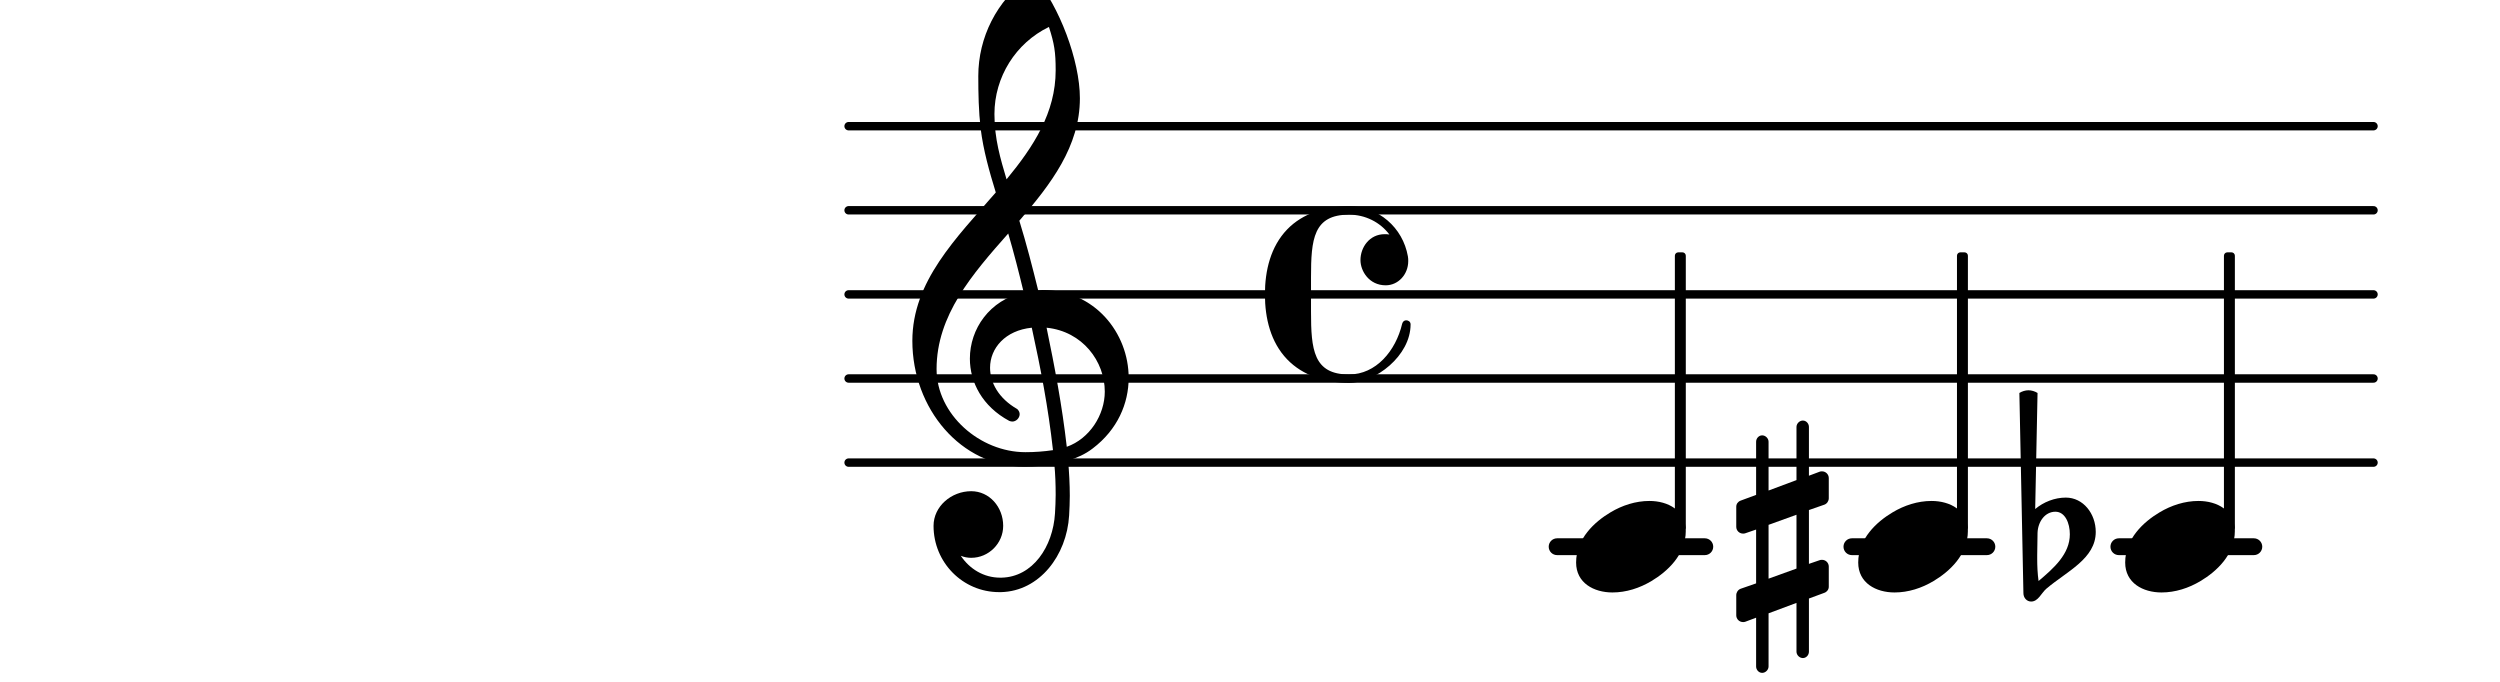
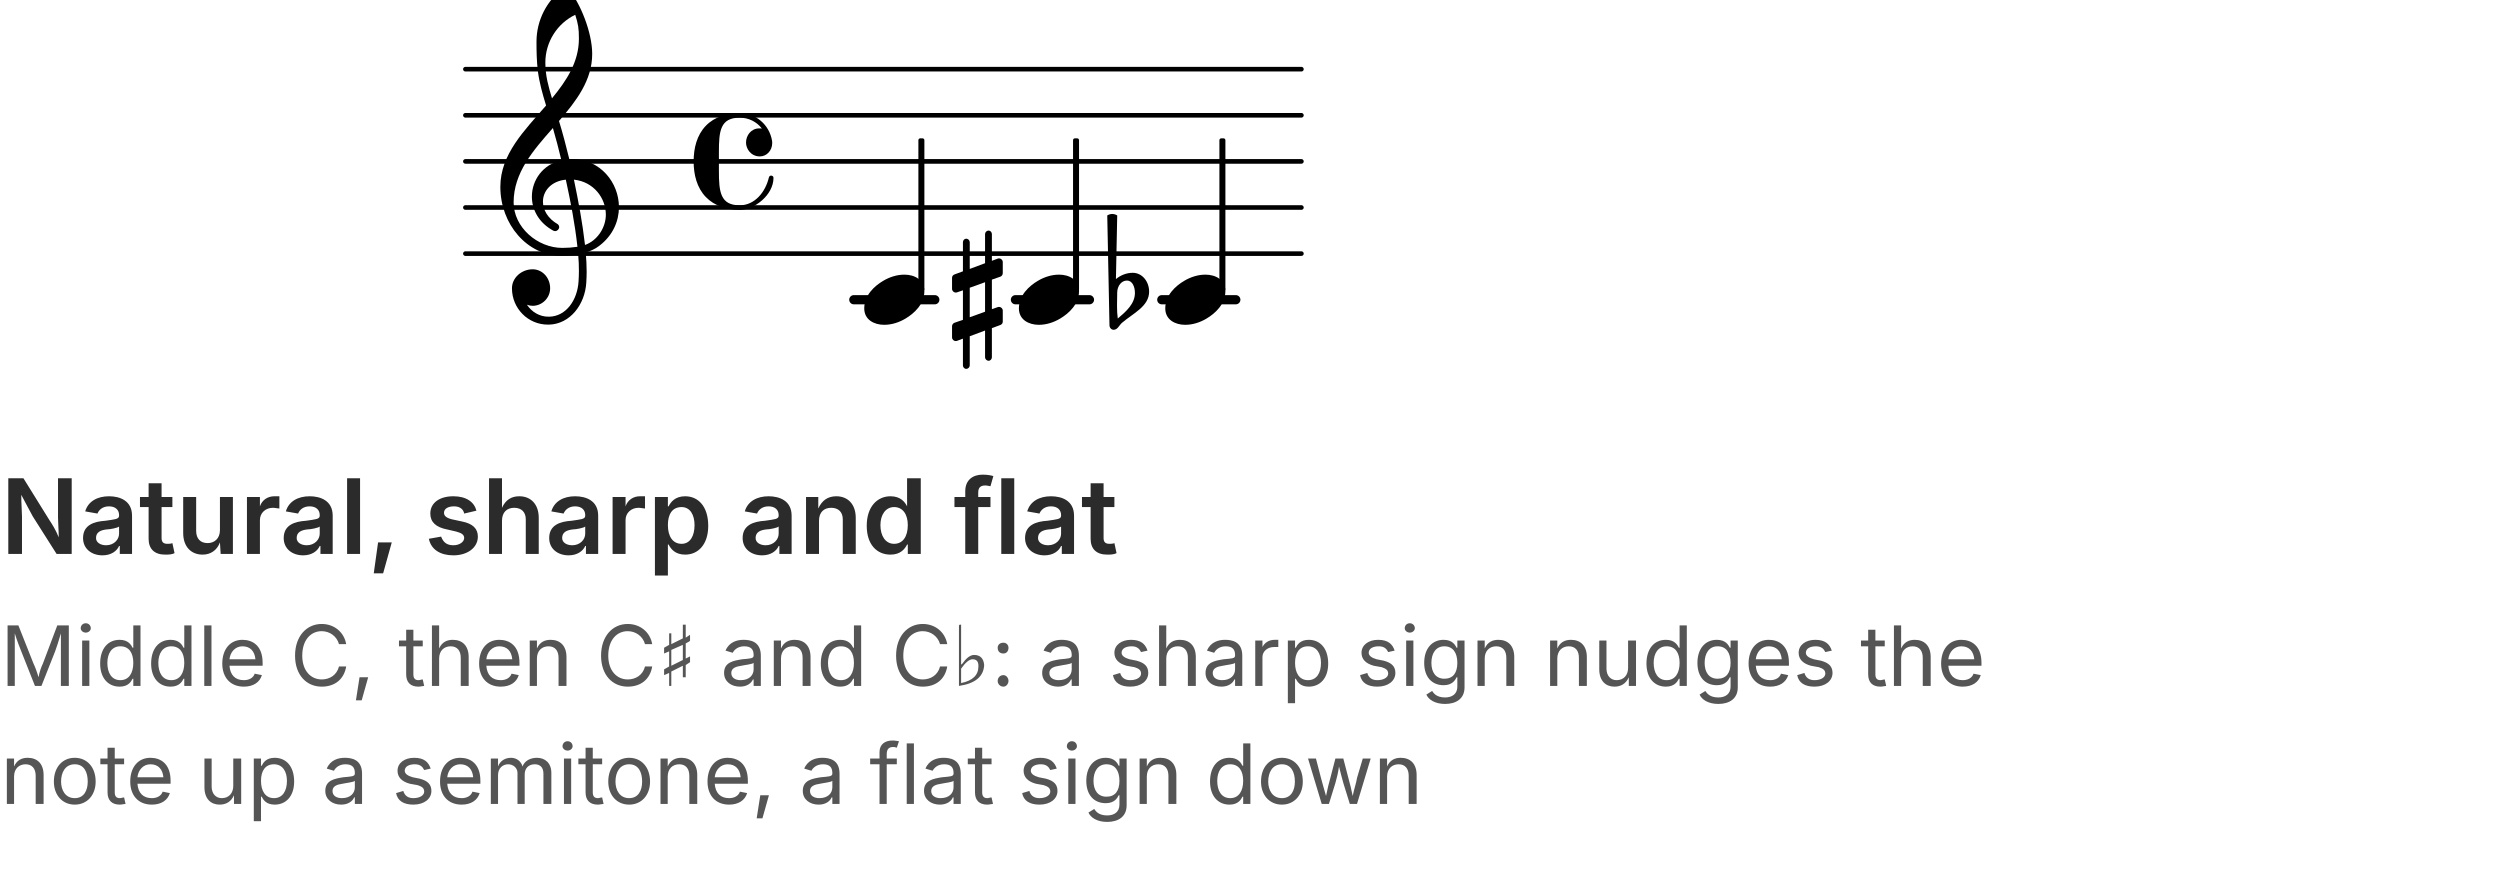
- <svg xmlns="http://www.w3.org/2000/svg" xmlns:xlink="http://www.w3.org/1999/xlink" version="1.2" width="52.22mm" height="14.23mm" viewBox="4.191 4.124 29.716 8.1">
+ <svg xmlns="http://www.w3.org/2000/svg" xmlns:xlink="http://www.w3.org/1999/xlink" version="1.2" width="95.25mm" height="33.804mm" viewBox="4.191 4.124 54.203 19.242">
  <style type="text/css">

tspan { white-space: pre; }

</style>
  <g transform="translate(14.2264, 9.6243)">
    <line stroke-linejoin="round" stroke-linecap="round" stroke-width="0.1" stroke="currentColor" x1="0.05" y1="0" x2="18.181" y2="0" />
  </g>
  <g transform="translate(14.2264, 8.6243)">
    <line stroke-linejoin="round" stroke-linecap="round" stroke-width="0.1" stroke="currentColor" x1="0.05" y1="0" x2="18.181" y2="0" />
  </g>
  <g transform="translate(14.2264, 7.6243)">
    <line stroke-linejoin="round" stroke-linecap="round" stroke-width="0.1" stroke="currentColor" x1="0.05" y1="0" x2="18.181" y2="0" />
  </g>
  <g transform="translate(14.2264, 6.6243)">
    <line stroke-linejoin="round" stroke-linecap="round" stroke-width="0.1" stroke="currentColor" x1="0.05" y1="0" x2="18.181" y2="0" />
  </g>
  <g transform="translate(14.2264, 5.6243)">
    <line stroke-linejoin="round" stroke-linecap="round" stroke-width="0.1" stroke="currentColor" x1="0.05" y1="0" x2="18.181" y2="0" />
  </g>
  <g transform="translate(5.6906, 10.6243)">
    <rect x="23.589" y="-0.1" width="1.805" height="0.2" ry="0.1" fill="currentColor" />
  </g>
  <g transform="translate(5.6906, 10.6243)">
    <rect x="20.415" y="-0.1" width="1.805" height="0.2" ry="0.1" fill="currentColor" />
  </g>
  <g transform="translate(5.6906, 10.6243)">
    <rect x="16.91" y="-0.1" width="1.956" height="0.2" ry="0.1" fill="currentColor" />
  </g>
  <g transform="translate(28.3048, 10.6243)">
    <path transform="scale(0.004, -0.004)" d="M27 41l-1 -66v-11c0 -22 1 -44 4 -66c45 38 93 80 93 139c0 33 -14 67 -43 67c-31 0 -52 -30 -53 -63zM-15 -138l-12 595c8 5 18 8 27 8s19 -3 27 -8l-7 -345c25 21 58 34 91 34c52 0 89 -48 89 -102c0 -80 -86 -117 -147 -169c-15 -13 -24 -38 -45 -38 c-13 0 -23 11 -23 25z" fill="currentColor" />
  </g>
  <g transform="translate(30.694, 7.6243)">
    <rect x="-0.065" y="-0.5" width="0.13" height="3.314" ry="0.04" fill="currentColor" />
  </g>
  <a style="color:inherit;" xlink:href="textedit:///tmp/tmp0zxys981.svg:14:16:17">
    <g transform="translate(29.4548, 10.6243)">
      <path transform="scale(0.004, -0.004)" d="M218 136c55 0 108 -28 108 -89c0 -71 -55 -121 -102 -149c-35 -21 -75 -34 -116 -34c-55 0 -108 28 -108 89c0 71 55 121 102 149c35 21 75 34 116 34z" fill="currentColor" />
    </g>
  </a>
  <g transform="translate(24.8306, 10.6243)">
    <path transform="scale(0.004, -0.004)" d="M216 -312c0 -10 -8 -19 -18 -19s-19 9 -19 19v145l-83 -31v-158c0 -10 -9 -19 -19 -19s-18 9 -18 19v145l-32 -12c-2 -1 -5 -1 -7 -1c-11 0 -20 9 -20 20v60c0 8 5 16 13 19l46 16v160l-32 -11c-2 -1 -5 -1 -7 -1c-11 0 -20 9 -20 20v60c0 8 5 15 13 18l46 17v158 c0 10 8 19 18 19s19 -9 19 -19v-145l83 31v158c0 10 9 19 19 19s18 -9 18 -19v-145l32 12c2 1 5 1 7 1c11 0 20 -9 20 -20v-60c0 -8 -5 -16 -13 -19l-46 -16v-160l32 11c2 1 5 1 7 1c11 0 20 -9 20 -20v-60c0 -8 -5 -15 -13 -18l-46 -17v-158zM96 65v-160l83 30v160z" fill="currentColor" />
  </g>
  <g transform="translate(27.5198, 7.6243)">
    <rect x="-0.065" y="-0.5" width="0.13" height="3.314" ry="0.04" fill="currentColor" />
  </g>
  <a style="color:inherit;" xlink:href="textedit:///tmp/tmp0zxys981.svg:13:16:17">
    <g transform="translate(26.2806, 10.6243)">
      <path transform="scale(0.004, -0.004)" d="M218 136c55 0 108 -28 108 -89c0 -71 -55 -121 -102 -149c-35 -21 -75 -34 -116 -34c-55 0 -108 28 -108 89c0 71 55 121 102 149c35 21 75 34 116 34z" fill="currentColor" />
    </g>
  </a>
  <a style="color:inherit;" xlink:href="textedit:///tmp/tmp0zxys981.svg:12:16:17">
    <g transform="translate(22.9264, 10.6243)">
      <path transform="scale(0.004, -0.004)" d="M218 136c55 0 108 -28 108 -89c0 -71 -55 -121 -102 -149c-35 -21 -75 -34 -116 -34c-55 0 -108 28 -108 89c0 71 55 121 102 149c35 21 75 34 116 34z" fill="currentColor" />
    </g>
  </a>
  <g transform="translate(15.0264, 8.6243)">
    <path transform="scale(0.004, -0.004)" d="M266 -635h-6c-108 0 -195 88 -195 197c0 58 53 103 112 103c54 0 95 -47 95 -103c0 -52 -43 -95 -95 -95c-11 0 -21 2 -31 6c26 -39 68 -65 117 -65h4zM461 -203c68 24 113 95 113 164c0 90 -66 179 -173 190c24 -116 46 -231 60 -354zM74 28c0 -135 129 -247 264 -247 c28 0 55 2 82 6c-14 127 -37 245 -63 364c-79 -8 -124 -61 -124 -119c0 -44 25 -91 81 -123c5 -5 7 -10 7 -15c0 -11 -10 -22 -22 -22c-3 0 -6 1 -9 2c-80 43 -117 115 -117 185c0 88 58 174 160 197c-14 58 -29 117 -46 175c-107 -121 -213 -243 -213 -403zM335 -262 c-188 0 -333 172 -333 374c0 177 131 306 248 441c-19 62 -37 125 -45 190c-6 52 -7 104 -7 156c0 115 55 224 149 292c6 5 14 5 20 0c71 -84 133 -245 133 -358c0 -143 -86 -255 -180 -364c21 -68 39 -138 56 -207c4 0 9 1 13 1c155 0 256 -128 256 -261 c0 -76 -33 -154 -107 -210c-22 -17 -47 -28 -73 -36c3 -35 5 -70 5 -105c0 -19 -1 -39 -2 -58c-7 -119 -88 -225 -202 -228l1 43c93 2 153 92 159 191c1 18 2 37 2 55c0 31 -1 61 -4 92c-29 -5 -58 -8 -89 -8zM428 916c0 55 -4 79 -20 129c-99 -48 -162 -149 -162 -259 c0 -74 18 -133 36 -194c80 97 146 198 146 324z" fill="currentColor" />
  </g>
  <a style="color:inherit;" xlink:href="textedit:///tmp/tmp0zxys981.svg:11:27:28">
    <g transform="translate(19.2264, 7.6243)">
      <path transform="scale(0.004, -0.004)" d="M359 27c-49 0 -75 42 -75 75c0 38 27 77 72 77c4 0 9 0 14 -1c-28 37 -72 59 -120 59c-106 0 -113 -73 -113 -186v-51v-51c0 -113 7 -187 113 -187c80 0 139 70 158 151c2 7 7 10 12 10c6 0 13 -4 13 -12c0 -94 -105 -174 -183 -174c-68 0 -137 21 -184 70 c-49 51 -66 122 -66 193s17 142 66 193c47 49 116 69 184 69c87 0 160 -63 175 -149c1 -5 1 -10 1 -14c0 -40 -30 -72 -67 -72z" fill="currentColor" />
    </g>
  </a>
  <g transform="translate(24.1656, 7.6243)">
    <rect x="-0.065" y="-0.5" width="0.13" height="3.314" ry="0.04" fill="currentColor" />
  </g>
+   <g font-family="system-ui, -apple-system, Segoe UI, sans-serif">
+     <text x="4.191" y="16.139" font-size="2.259" fill="#2B2B2B" text-anchor="start" font-weight="600">Natural, sharp and flat</text>
+     <text x="4.191" y="19" font-size="1.807" fill="#555555" text-anchor="start">Middle C, then C♯ and C♭: a sharp sign nudges the</text>
+     <text x="4.191" y="21.559" font-size="1.807" fill="#555555" text-anchor="start">note up a semitone, a flat sign down</text>
+   </g>
</svg>
